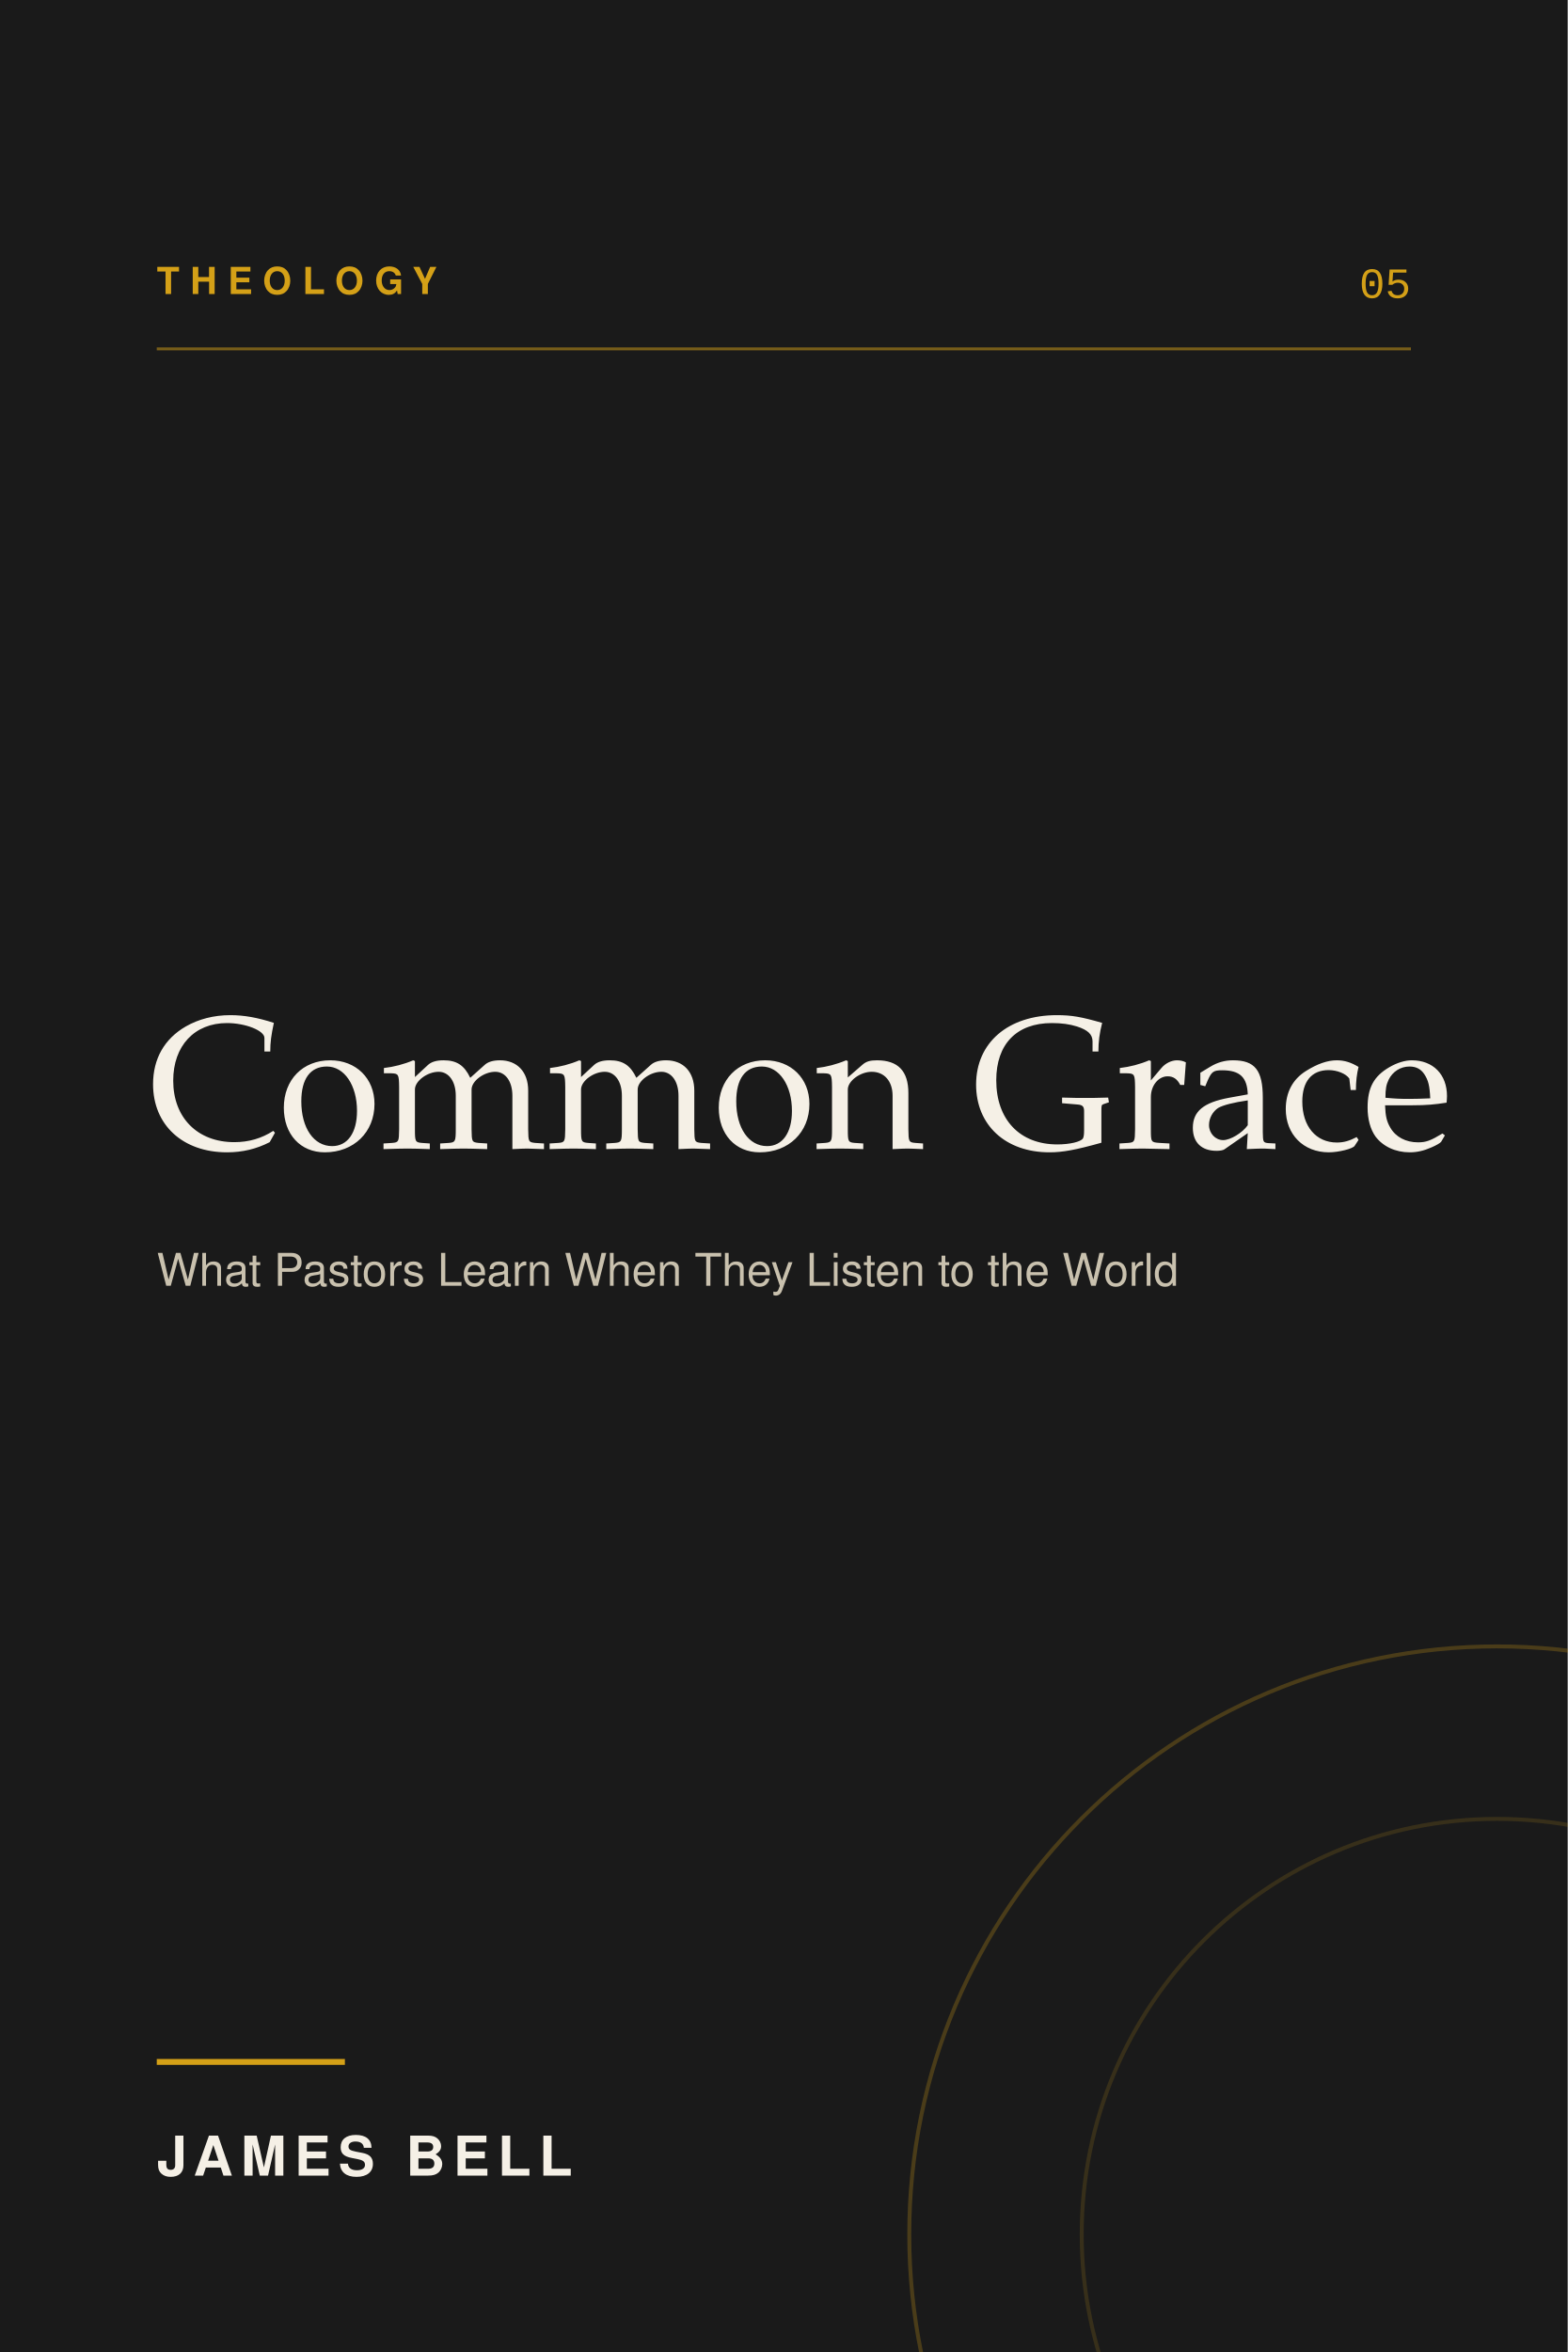
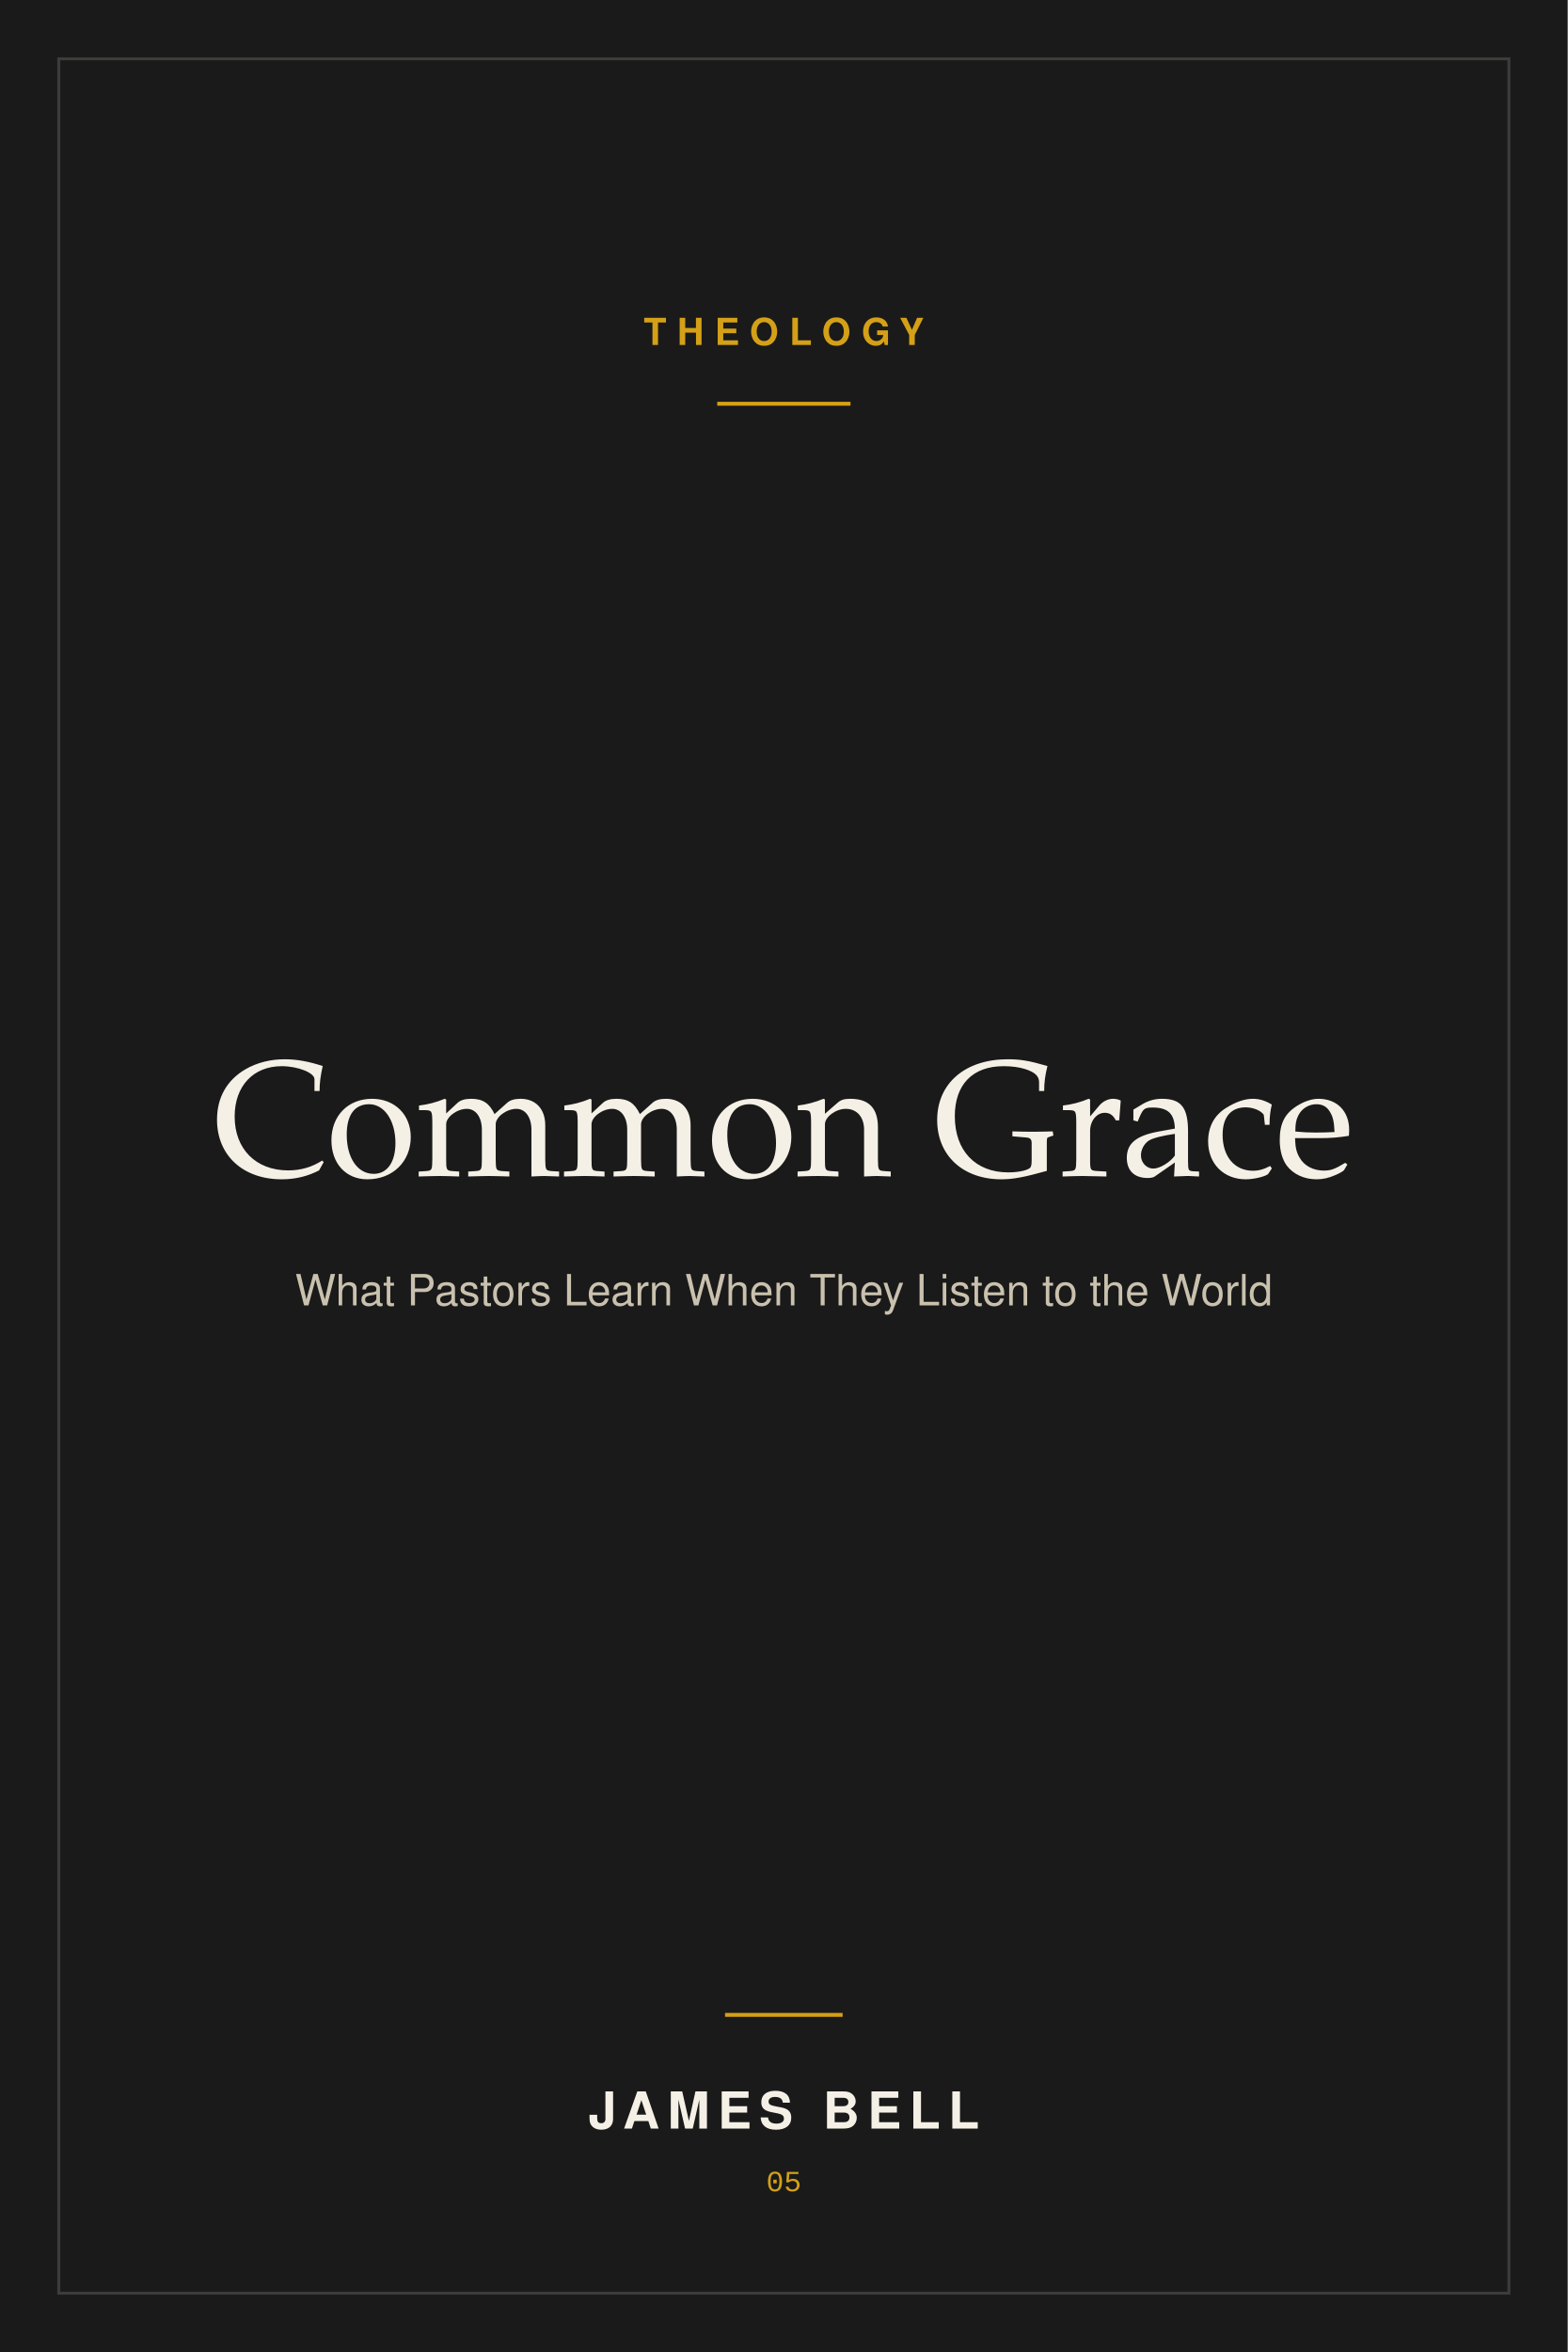
<svg xmlns="http://www.w3.org/2000/svg" width="800" height="1200" viewBox="0 0 800 1200" role="img" aria-label="Common Grace by James Bell">
  <rect width="800" height="1200" fill="#1A1A1A" />
-   <circle cx="764" cy="1140" r="300" fill="none" stroke="#D4A017" stroke-width="2" opacity="0.26" />
-   <circle cx="764" cy="1140" r="212" fill="none" stroke="#D4A017" stroke-width="2" opacity="0.16" />
-   <text x="80" y="150" font-family="Helvetica, Arial, sans-serif" font-size="19" letter-spacing="5.5" font-weight="700" fill="#D4A017">THEOLOGY</text>
-   <text x="720" y="152" text-anchor="end" font-family="'JetBrains Mono', 'Courier New', monospace" font-size="22" fill="#D4A017">05</text>
-   <line x1="80" y1="178" x2="720" y2="178" stroke="#D4A017" stroke-width="1.5" opacity="0.5" />
-   <text x="76" y="586" font-family="Palatino, 'Palatino Linotype', Georgia, serif" font-size="96" font-weight="400" fill="#F5F0E6">Common Grace</text>
-   <text x="80" y="656" font-family="Helvetica, Arial, sans-serif" font-size="23" fill="#C9C1AE">What Pastors Learn When They Listen to the World</text>
-   <line x1="80" y1="1052" x2="176" y2="1052" stroke="#D4A017" stroke-width="3" />
-   <text x="80" y="1110" font-family="Helvetica, Arial, sans-serif" font-size="28" letter-spacing="4" font-weight="700" fill="#F5F0E6">JAMES BELL</text>
+   <rect x="30" y="30" width="740" height="1140" fill="none" stroke="#F5F0E6" stroke-width="1.5" opacity="0.16" />
+   <text x="400" y="176" text-anchor="middle" font-family="Helvetica, Arial, sans-serif" font-size="19" letter-spacing="5.5" font-weight="700" fill="#D4A017">THEOLOGY</text>
+   <line x1="366" y1="206" x2="434" y2="206" stroke="#D4A017" stroke-width="2" />
+   <text x="400" y="600" text-anchor="middle" font-family="Palatino, 'Palatino Linotype', Georgia, serif" font-size="84" fill="#F5F0E6">Common Grace</text>
+   <text x="400" y="666" text-anchor="middle" font-family="Helvetica, Arial, sans-serif" font-size="22" fill="#C9C1AE">What Pastors Learn When They Listen to the World</text>
+   <line x1="370" y1="1028" x2="430" y2="1028" stroke="#D4A017" stroke-width="2" />
+   <text x="400" y="1086" text-anchor="middle" font-family="Helvetica, Arial, sans-serif" font-size="26" letter-spacing="4" font-weight="700" fill="#F5F0E6">JAMES BELL</text>
+   <text x="400" y="1118" text-anchor="middle" font-family="'JetBrains Mono', 'Courier New', monospace" font-size="15" fill="#D4A017">05</text>
</svg>
